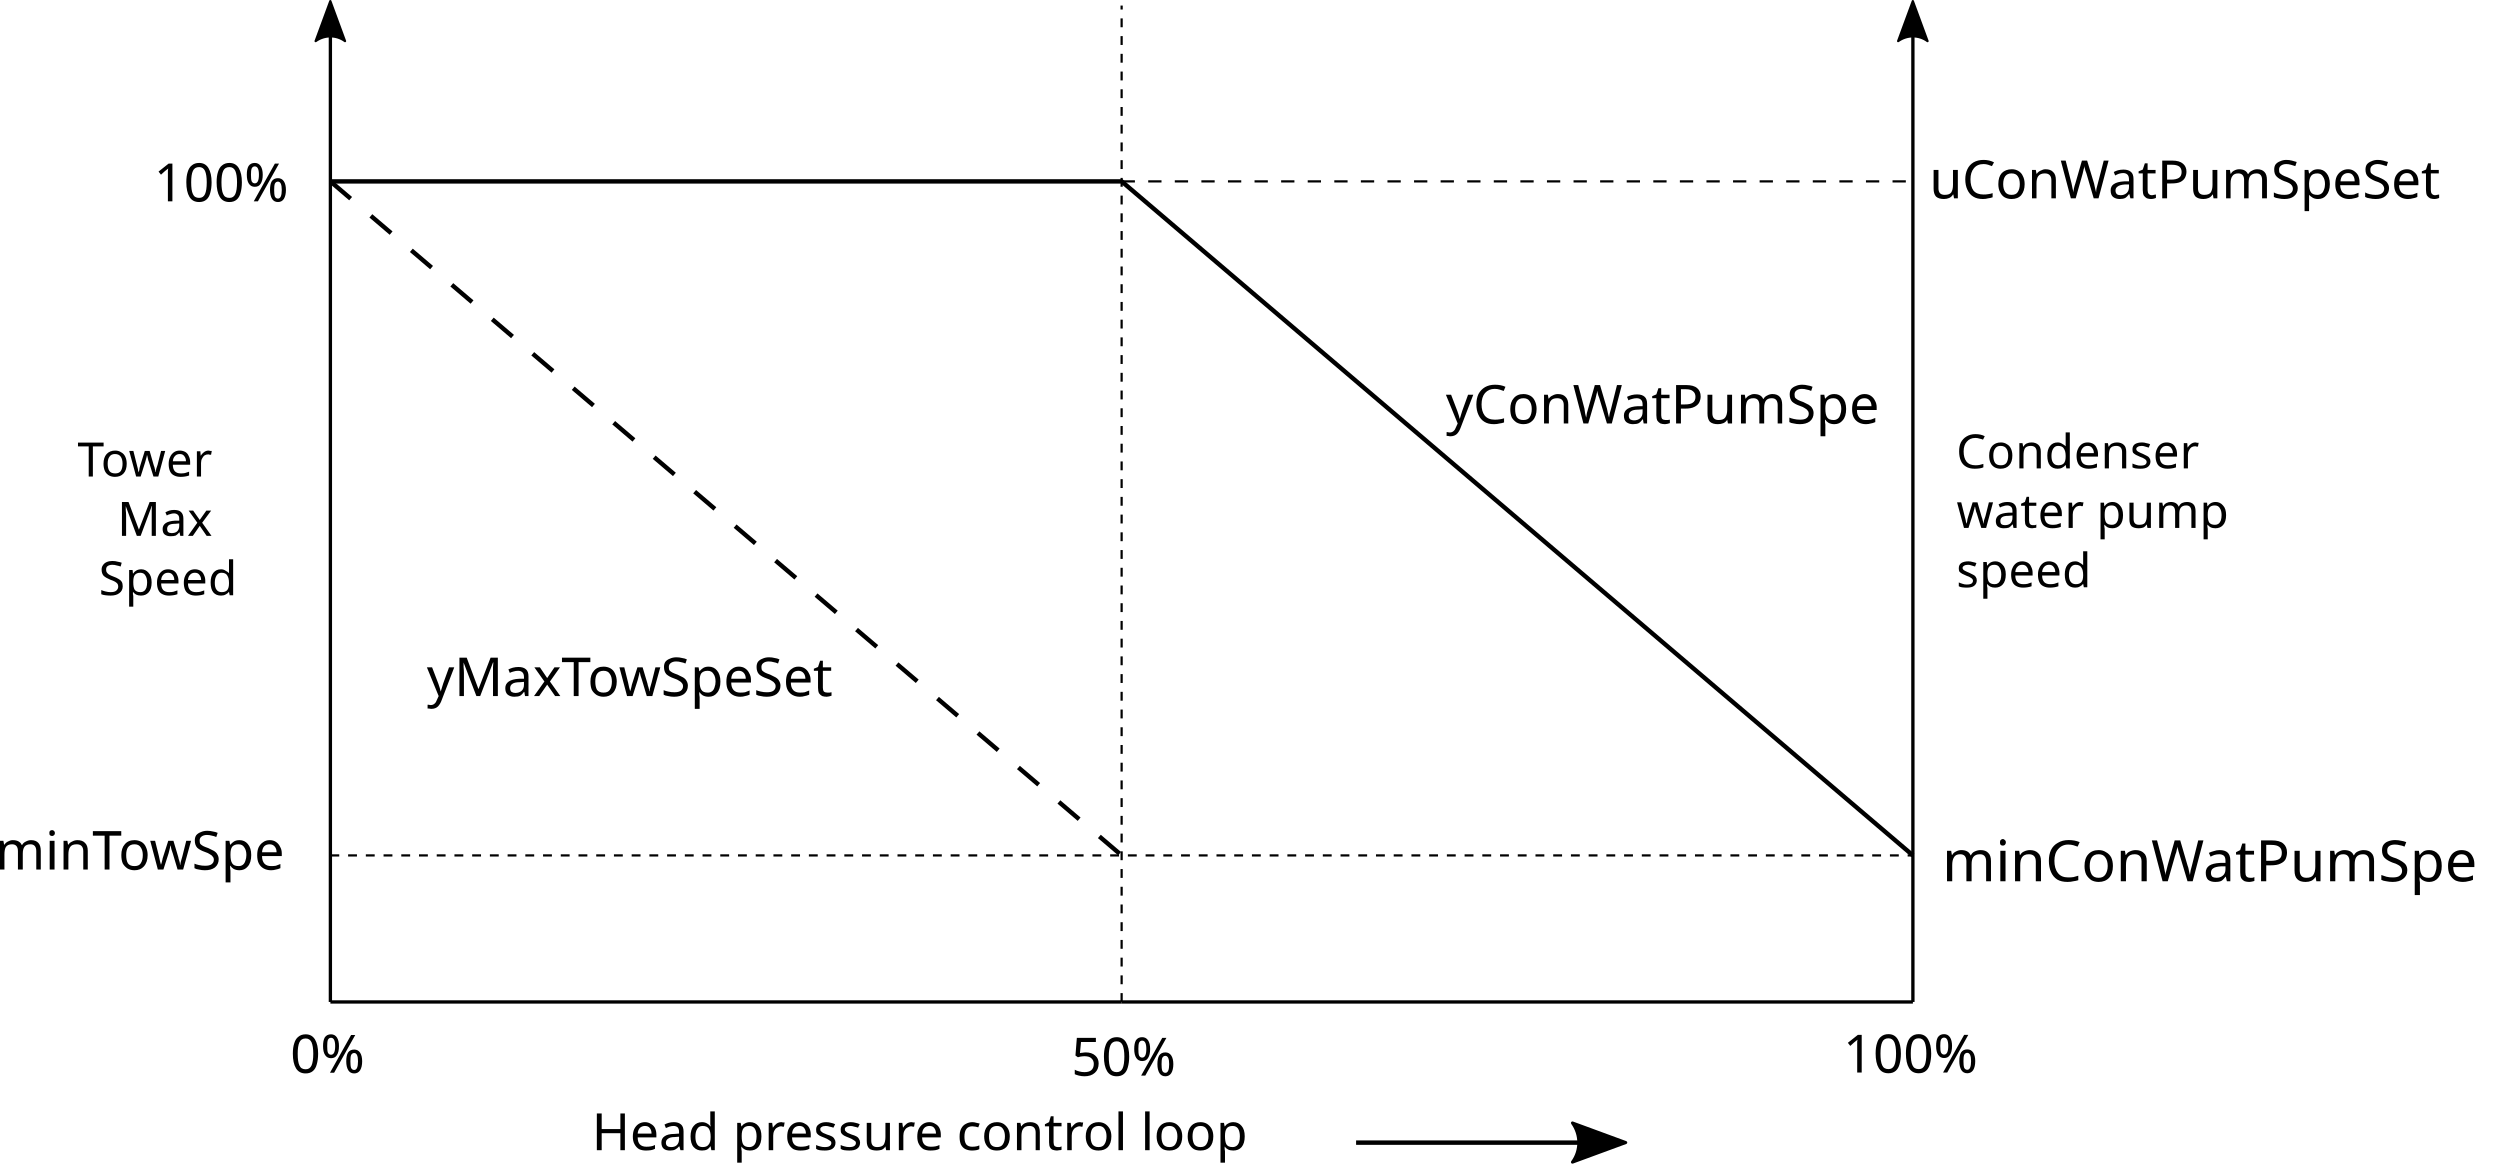
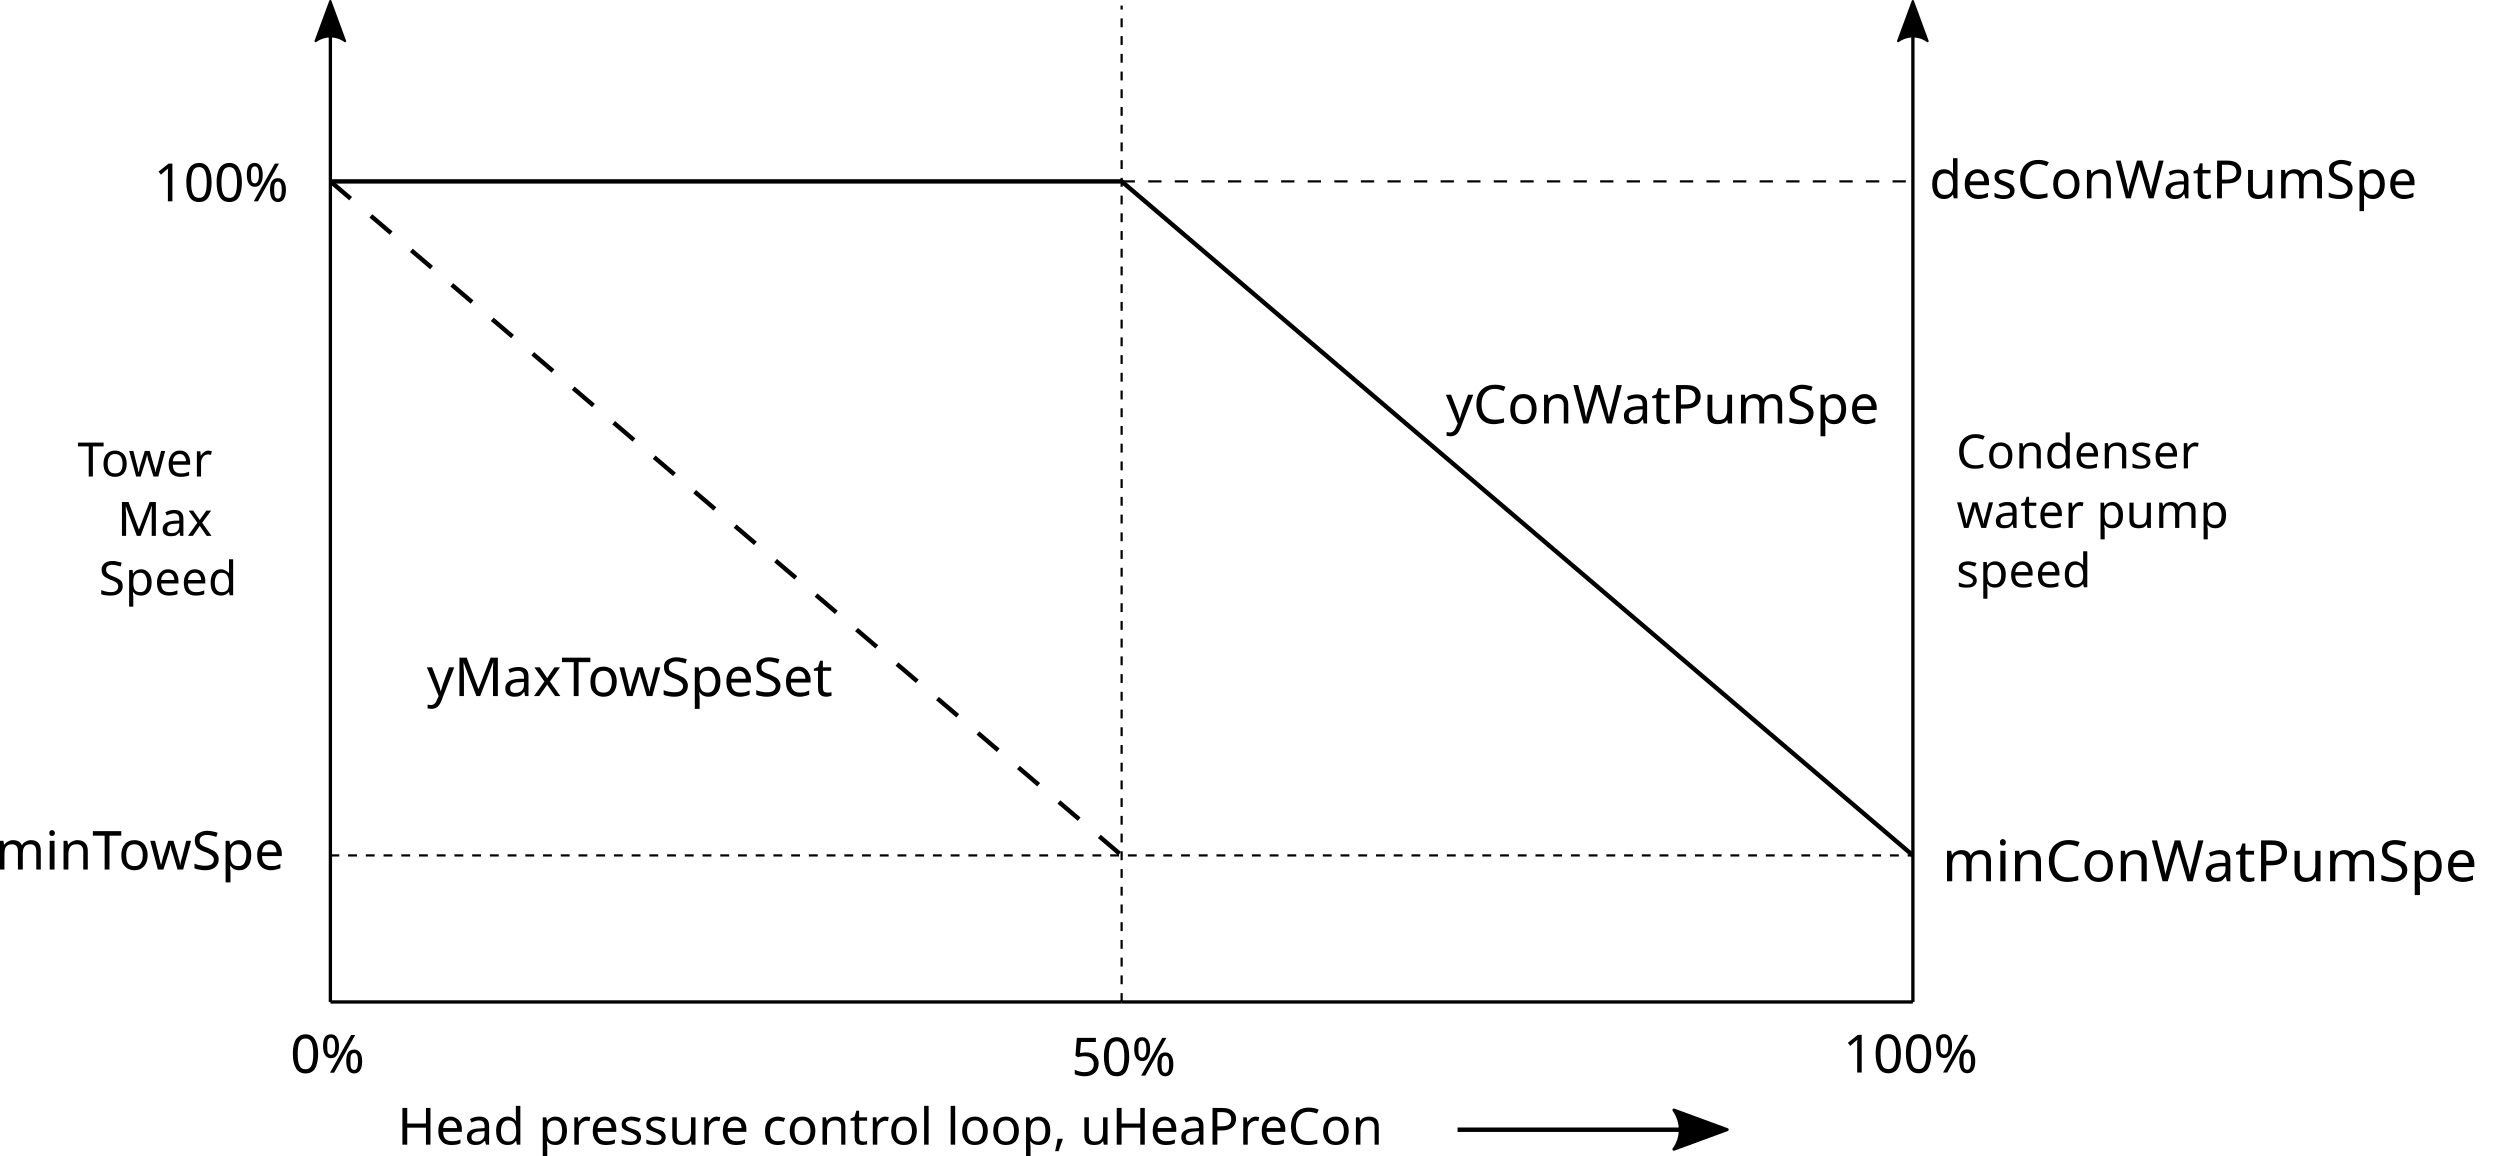
- <svg xmlns="http://www.w3.org/2000/svg" width="112.854mm" height="52.529mm" viewBox="0 0 112.854 52.529" version="1.1" id="svg8">
+ <svg xmlns="http://www.w3.org/2000/svg" width="112.854mm" height="52.153mm" viewBox="0 0 112.854 52.153" version="1.1" id="svg8">
  <defs id="defs2">
    <marker orient="auto" refY="0" refX="0" id="marker1208" style="overflow:visible">
      <path id="path1206" style="fill:#000000;fill-opacity:1;fill-rule:evenodd;stroke:#000000;stroke-width:0.625;stroke-linejoin:round;stroke-opacity:1" d="M 8.719,4.034 -2.207,0.016 8.719,-4.002 c -1.745,2.372 -1.735,5.617 -6e-7,8.035 z" transform="matrix(-1.1,0,0,-1.1,-1.1,0)" />
    </marker>
    <marker orient="auto" refY="0" refX="0" id="Arrow2Lend" style="overflow:visible">
      <path id="path869" style="fill:#000000;fill-opacity:1;fill-rule:evenodd;stroke:#000000;stroke-width:0.625;stroke-linejoin:round;stroke-opacity:1" d="M 8.719,4.034 -2.207,0.016 8.719,-4.002 c -1.745,2.372 -1.735,5.617 -6e-7,8.035 z" transform="matrix(-1.1,0,0,-1.1,-1.1,0)" />
    </marker>
    <marker style="overflow:visible" id="marker1138" refX="0" refY="0" orient="auto">
      <path transform="matrix(1.1,0,0,1.1,1.1,0)" d="M 8.719,4.034 -2.207,0.016 8.719,-4.002 c -1.745,2.372 -1.735,5.617 -6e-7,8.035 z" style="fill:#000000;fill-opacity:1;fill-rule:evenodd;stroke:#000000;stroke-width:0.625;stroke-linejoin:round;stroke-opacity:1" id="path1136" />
    </marker>
    <marker orient="auto" refY="0" refX="0" id="Arrow2Lstart" style="overflow:visible">
      <path id="path866" style="fill:#000000;fill-opacity:1;fill-rule:evenodd;stroke:#000000;stroke-width:0.625;stroke-linejoin:round;stroke-opacity:1" d="M 8.719,4.034 -2.207,0.016 8.719,-4.002 c -1.745,2.372 -1.735,5.617 -6e-7,8.035 z" transform="matrix(1.1,0,0,1.1,1.1,0)" />
    </marker>
  </defs>
  <g id="layer1" transform="translate(-6.252847,-65.23883)">
    <path style="fill:none;fill-rule:evenodd;stroke:#000000;stroke-width:0.15;stroke-linecap:butt;stroke-linejoin:miter;stroke-miterlimit:4;stroke-dasharray:none;stroke-opacity:1;marker-start:url(#Arrow2Lstart)" d="M 21.167,65.49 V 110.469" id="path817" />
    <path style="fill:none;fill-rule:evenodd;stroke:#000000;stroke-width:0.15;stroke-linecap:butt;stroke-linejoin:miter;stroke-miterlimit:4;stroke-dasharray:none;stroke-opacity:1" d="m 21.167,110.469 h 35.719" id="path821" />
    <path style="fill:none;fill-rule:evenodd;stroke:#000000;stroke-width:0.15;stroke-linecap:butt;stroke-linejoin:miter;stroke-miterlimit:4;stroke-dasharray:none;stroke-opacity:1" d="m 56.885,110.469 h 35.719" id="path821-9" />
    <path style="fill:none;fill-rule:evenodd;stroke:#000000;stroke-width:0.15;stroke-linecap:butt;stroke-linejoin:miter;stroke-miterlimit:4;stroke-dasharray:none;stroke-opacity:1;marker-end:url(#Arrow2Lend)" d="M 92.604,110.469 V 65.49" id="path838" />
    <path style="fill:none;fill-rule:evenodd;stroke:#000000;stroke-width:0.2;stroke-linecap:butt;stroke-linejoin:miter;stroke-miterlimit:4;stroke-dasharray:1.2, 1.2;stroke-dashoffset:0;stroke-opacity:1" d="m 21.167,73.427 35.719,30.427" id="path842" />
    <path style="fill:none;fill-rule:evenodd;stroke:#000000;stroke-width:0.1;stroke-linecap:butt;stroke-linejoin:miter;stroke-miterlimit:4;stroke-dasharray:0.4, 0.4;stroke-dashoffset:0;stroke-opacity:1" d="m 21.167,103.854 h 71.438" id="path844" />
    <path style="fill:none;fill-rule:evenodd;stroke:#000000;stroke-width:0.2;stroke-linecap:butt;stroke-linejoin:miter;stroke-miterlimit:4;stroke-dasharray:none;stroke-opacity:1" d="m 21.167,73.427 h 35.719 l 35.719,30.427" id="path846" />
    <path style="fill:none;fill-rule:evenodd;stroke:#000000;stroke-width:0.1;stroke-linecap:butt;stroke-linejoin:miter;stroke-miterlimit:4;stroke-dasharray:0.6, 0.6;stroke-dashoffset:0;stroke-opacity:1" d="m 56.885,73.427 h 35.719" id="path1196" />
-     <text xml:space="preserve" style="font-style:normal;font-weight:normal;font-size:2.317px;line-height:125%;font-family:sans-serif;letter-spacing:0px;word-spacing:0px;fill:#000000;fill-opacity:1;stroke:none;stroke-width:0.058px;stroke-linecap:butt;stroke-linejoin:miter;stroke-opacity:1" x="32.977" y="117.163" id="text1200">
-       <tspan id="tspan1198" x="32.977" y="117.163" style="stroke-width:0.058px">Head pressure control loop</tspan>
+     <text xml:space="preserve" style="font-style:normal;font-variant:normal;font-weight:normal;font-stretch:normal;font-size:2.317px;line-height:125%;font-family:sans-serif;-inkscape-font-specification:'sans-serif, Normal';font-variant-ligatures:normal;font-variant-caps:normal;font-variant-numeric:normal;font-feature-settings:normal;text-align:start;letter-spacing:0px;word-spacing:0px;writing-mode:lr-tb;text-anchor:start;fill:#000000;fill-opacity:1;stroke:none;stroke-width:0.058px;stroke-linecap:butt;stroke-linejoin:miter;stroke-opacity:1" x="24.199" y="116.91" id="text1200">
+       <tspan x="24.199" y="116.91" id="tspan964">Head pressure control loop, uHeaPreCon</tspan>
    </text>
    <path style="fill:none;fill-rule:evenodd;stroke:#000000;stroke-width:0.1;stroke-linecap:butt;stroke-linejoin:miter;stroke-miterlimit:4;stroke-dasharray:0.4, 0.4;stroke-dashoffset:0;stroke-opacity:1" d="M 56.885,110.469 V 65.49" id="path1202" />
-     <path style="fill:none;fill-rule:evenodd;stroke:#000000;stroke-width:0.2;stroke-linecap:butt;stroke-linejoin:miter;stroke-miterlimit:4;stroke-dasharray:none;stroke-opacity:1;marker-end:url(#marker1208)" d="m 67.469,116.819 h 11.906" id="path1204" />
+     <path style="fill:none;fill-rule:evenodd;stroke:#000000;stroke-width:0.2;stroke-linecap:butt;stroke-linejoin:miter;stroke-miterlimit:4;stroke-dasharray:none;stroke-opacity:1;marker-end:url(#marker1208)" d="m 72.049,116.236 h 11.906" id="path1204" />
    <text xml:space="preserve" style="font-style:normal;font-weight:normal;font-size:2.386px;line-height:125%;font-family:sans-serif;letter-spacing:0px;word-spacing:0px;fill:#000000;fill-opacity:1;stroke:none;stroke-width:0.06px;stroke-linecap:butt;stroke-linejoin:miter;stroke-opacity:1" x="54.613" y="113.792" id="text1248">
      <tspan id="tspan1246" x="54.613" y="113.792" style="stroke-width:0.06px">50%</tspan>
    </text>
    <text xml:space="preserve" style="font-style:normal;font-variant:normal;font-weight:normal;font-stretch:normal;font-size:2.386px;line-height:125%;font-family:sans-serif;-inkscape-font-specification:'sans-serif, Normal';font-variant-ligatures:normal;font-variant-caps:normal;font-variant-numeric:normal;font-feature-settings:normal;text-align:start;letter-spacing:0px;word-spacing:0px;writing-mode:lr-tb;text-anchor:start;fill:#000000;fill-opacity:1;stroke:none;stroke-width:0.06px;stroke-linecap:butt;stroke-linejoin:miter;stroke-opacity:1" x="89.449" y="113.655" id="text1248-2">
      <tspan id="tspan1280" x="89.449" y="113.655">100%</tspan>
    </text>
    <text xml:space="preserve" style="font-style:normal;font-variant:normal;font-weight:normal;font-stretch:normal;font-size:2.386px;line-height:125%;font-family:sans-serif;-inkscape-font-specification:'sans-serif, Normal';font-variant-ligatures:normal;font-variant-caps:normal;font-variant-numeric:normal;font-feature-settings:normal;text-align:start;letter-spacing:0px;word-spacing:0px;writing-mode:lr-tb;text-anchor:start;fill:#000000;fill-opacity:1;stroke:none;stroke-width:0.06px;stroke-linecap:butt;stroke-linejoin:miter;stroke-opacity:1" x="19.365" y="113.665" id="text1248-2-9">
      <tspan id="tspan1300" x="19.365" y="113.665">0%</tspan>
    </text>
    <text xml:space="preserve" style="font-style:normal;font-weight:normal;font-size:2.42px;line-height:125%;font-family:sans-serif;letter-spacing:0px;word-spacing:0px;fill:#000000;fill-opacity:1;stroke:none;stroke-width:0.06px;stroke-linecap:butt;stroke-linejoin:miter;stroke-opacity:1" x="6.033" y="104.494" id="text1310">
      <tspan id="tspan1308" x="6.033" y="104.494" style="stroke-width:0.06px">minTowSpe</tspan>
    </text>
    <text xml:space="preserve" style="font-style:normal;font-variant:normal;font-weight:normal;font-stretch:normal;font-size:2.573px;line-height:125%;font-family:sans-serif;-inkscape-font-specification:'sans-serif, Normal';font-variant-ligatures:normal;font-variant-caps:normal;font-variant-numeric:normal;font-feature-settings:normal;text-align:start;letter-spacing:0px;word-spacing:0px;writing-mode:lr-tb;text-anchor:start;fill:#000000;fill-opacity:1;stroke:none;stroke-width:0.064px;stroke-linecap:butt;stroke-linejoin:miter;stroke-opacity:1" x="93.925" y="105.02" id="text1314">
      <tspan id="tspan5278" x="93.925" y="105.02">minConWatPumSpe</tspan>
    </text>
    <text xml:space="preserve" style="font-style:normal;font-variant:normal;font-weight:normal;font-stretch:normal;font-size:2.386px;line-height:125%;font-family:sans-serif;-inkscape-font-specification:'sans-serif, Normal';font-variant-ligatures:normal;font-variant-caps:normal;font-variant-numeric:normal;font-feature-settings:normal;text-align:start;letter-spacing:0px;word-spacing:0px;writing-mode:lr-tb;text-anchor:start;fill:#000000;fill-opacity:1;stroke:none;stroke-width:0.06px;stroke-linecap:butt;stroke-linejoin:miter;stroke-opacity:1" x="13.19" y="74.329" id="text1248-2-9-6">
      <tspan id="tspan1334" x="13.19" y="74.329">100%</tspan>
    </text>
    <text xml:space="preserve" style="font-style:normal;font-variant:normal;font-weight:normal;font-stretch:normal;font-size:2.386px;line-height:125%;font-family:sans-serif;-inkscape-font-specification:'sans-serif, Normal';font-variant-ligatures:normal;font-variant-caps:normal;font-variant-numeric:normal;font-feature-settings:normal;text-align:start;letter-spacing:0px;word-spacing:0px;writing-mode:lr-tb;text-anchor:start;fill:#000000;fill-opacity:1;stroke:none;stroke-width:0.06px;stroke-linecap:butt;stroke-linejoin:miter;stroke-opacity:1" x="93.351" y="74.192" id="text1248-2-9-6-0">
-       <tspan id="tspan907" x="93.351" y="74.192">uConWatPumSpeSet</tspan>
+       <tspan id="tspan907" x="93.351" y="74.192">desConWatPumSpe</tspan>
    </text>
    <text xml:space="preserve" style="font-style:normal;font-variant:normal;font-weight:normal;font-stretch:normal;font-size:2.146px;line-height:125%;font-family:sans-serif;-inkscape-font-specification:'sans-serif, Normal';font-variant-ligatures:normal;font-variant-caps:normal;font-variant-numeric:normal;font-feature-settings:normal;text-align:end;letter-spacing:0px;word-spacing:0px;writing-mode:lr-tb;text-anchor:end;fill:#000000;fill-opacity:1;stroke:none;stroke-width:0.054px;stroke-linecap:butt;stroke-linejoin:miter;stroke-opacity:1" x="19.744" y="86.747" id="text1356">
      <tspan id="tspan1354" x="19.744" y="86.747" style="font-style:normal;font-variant:normal;font-weight:normal;font-stretch:normal;font-size:2.146px;font-family:sans-serif;-inkscape-font-specification:'sans-serif, Normal';font-variant-ligatures:normal;font-variant-caps:normal;font-variant-numeric:normal;font-feature-settings:normal;text-align:end;writing-mode:lr-tb;text-anchor:end;stroke-width:0.054px">Tower</tspan>
      <tspan x="19.744" y="89.43" style="font-style:normal;font-variant:normal;font-weight:normal;font-stretch:normal;font-size:2.146px;font-family:sans-serif;-inkscape-font-specification:'sans-serif, Normal';font-variant-ligatures:normal;font-variant-caps:normal;font-variant-numeric:normal;font-feature-settings:normal;text-align:end;writing-mode:lr-tb;text-anchor:end;stroke-width:0.054px" id="tspan1358">Max</tspan>
      <tspan x="19.744" y="92.112" style="font-style:normal;font-variant:normal;font-weight:normal;font-stretch:normal;font-size:2.146px;font-family:sans-serif;-inkscape-font-specification:'sans-serif, Normal';font-variant-ligatures:normal;font-variant-caps:normal;font-variant-numeric:normal;font-feature-settings:normal;text-align:end;writing-mode:lr-tb;text-anchor:end;stroke-width:0.054px" id="tspan1360">Speed</tspan>
    </text>
    <text xml:space="preserve" style="font-style:normal;font-variant:normal;font-weight:normal;font-stretch:normal;font-size:2.146px;line-height:125%;font-family:sans-serif;-inkscape-font-specification:'sans-serif, Normal';font-variant-ligatures:normal;font-variant-caps:normal;font-variant-numeric:normal;font-feature-settings:normal;text-align:start;letter-spacing:0px;word-spacing:0px;writing-mode:lr-tb;text-anchor:start;fill:#000000;fill-opacity:1;stroke:none;stroke-width:0.054px;stroke-linecap:butt;stroke-linejoin:miter;stroke-opacity:1" x="94.566" y="86.385" id="text1356-1">
      <tspan id="tspan5270" x="94.566" y="86.385">Condenser</tspan>
      <tspan id="tspan5272" x="94.566" y="89.067">water pump</tspan>
      <tspan id="tspan5274" x="94.566" y="91.749">speed</tspan>
    </text>
    <text xml:space="preserve" style="font-style:normal;font-variant:normal;font-weight:normal;font-stretch:normal;font-size:2.42px;line-height:125%;font-family:sans-serif;-inkscape-font-specification:'sans-serif, Normal';font-variant-ligatures:normal;font-variant-caps:normal;font-variant-numeric:normal;font-feature-settings:normal;text-align:start;letter-spacing:0px;word-spacing:0px;writing-mode:lr-tb;text-anchor:start;fill:#000000;fill-opacity:1;stroke:none;stroke-width:0.06px;stroke-linecap:butt;stroke-linejoin:miter;stroke-opacity:1" x="25.524" y="96.66" id="text1310-1">
      <tspan id="tspan1526" x="25.524" y="96.66">yMaxTowSpeSet</tspan>
    </text>
    <text xml:space="preserve" style="font-style:normal;font-variant:normal;font-weight:normal;font-stretch:normal;font-size:2.42px;line-height:125%;font-family:sans-serif;-inkscape-font-specification:'sans-serif, Normal';font-variant-ligatures:normal;font-variant-caps:normal;font-variant-numeric:normal;font-feature-settings:normal;text-align:start;letter-spacing:0px;word-spacing:0px;writing-mode:lr-tb;text-anchor:start;fill:#000000;fill-opacity:1;stroke:none;stroke-width:0.06px;stroke-linecap:butt;stroke-linejoin:miter;stroke-opacity:1" x="71.524" y="84.355" id="text1310-1-8">
      <tspan id="tspan5276" x="71.524" y="84.355">yConWatPumSpe</tspan>
    </text>
  </g>
</svg>
